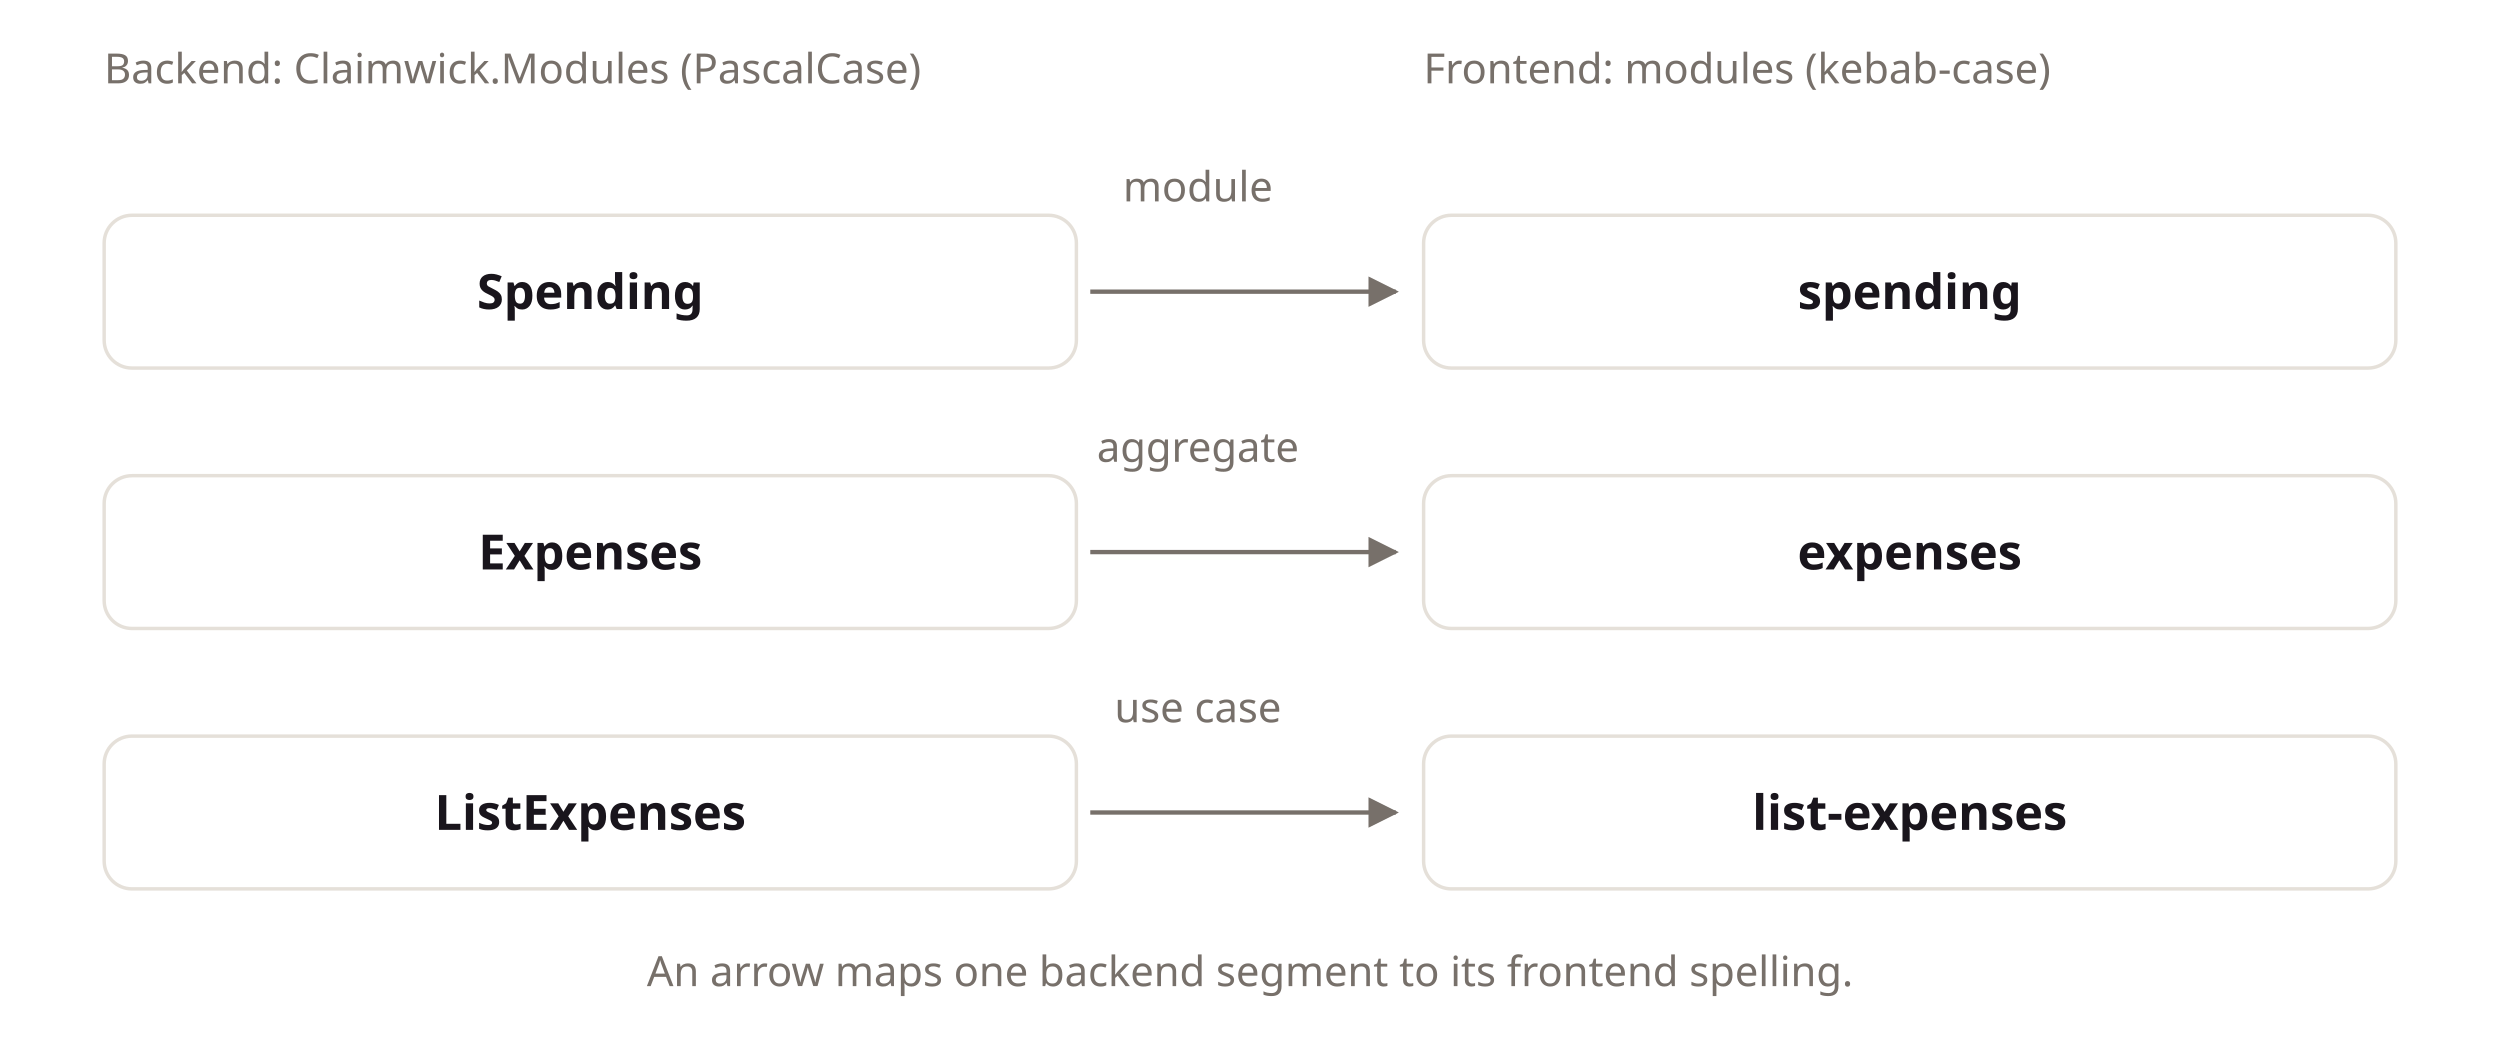
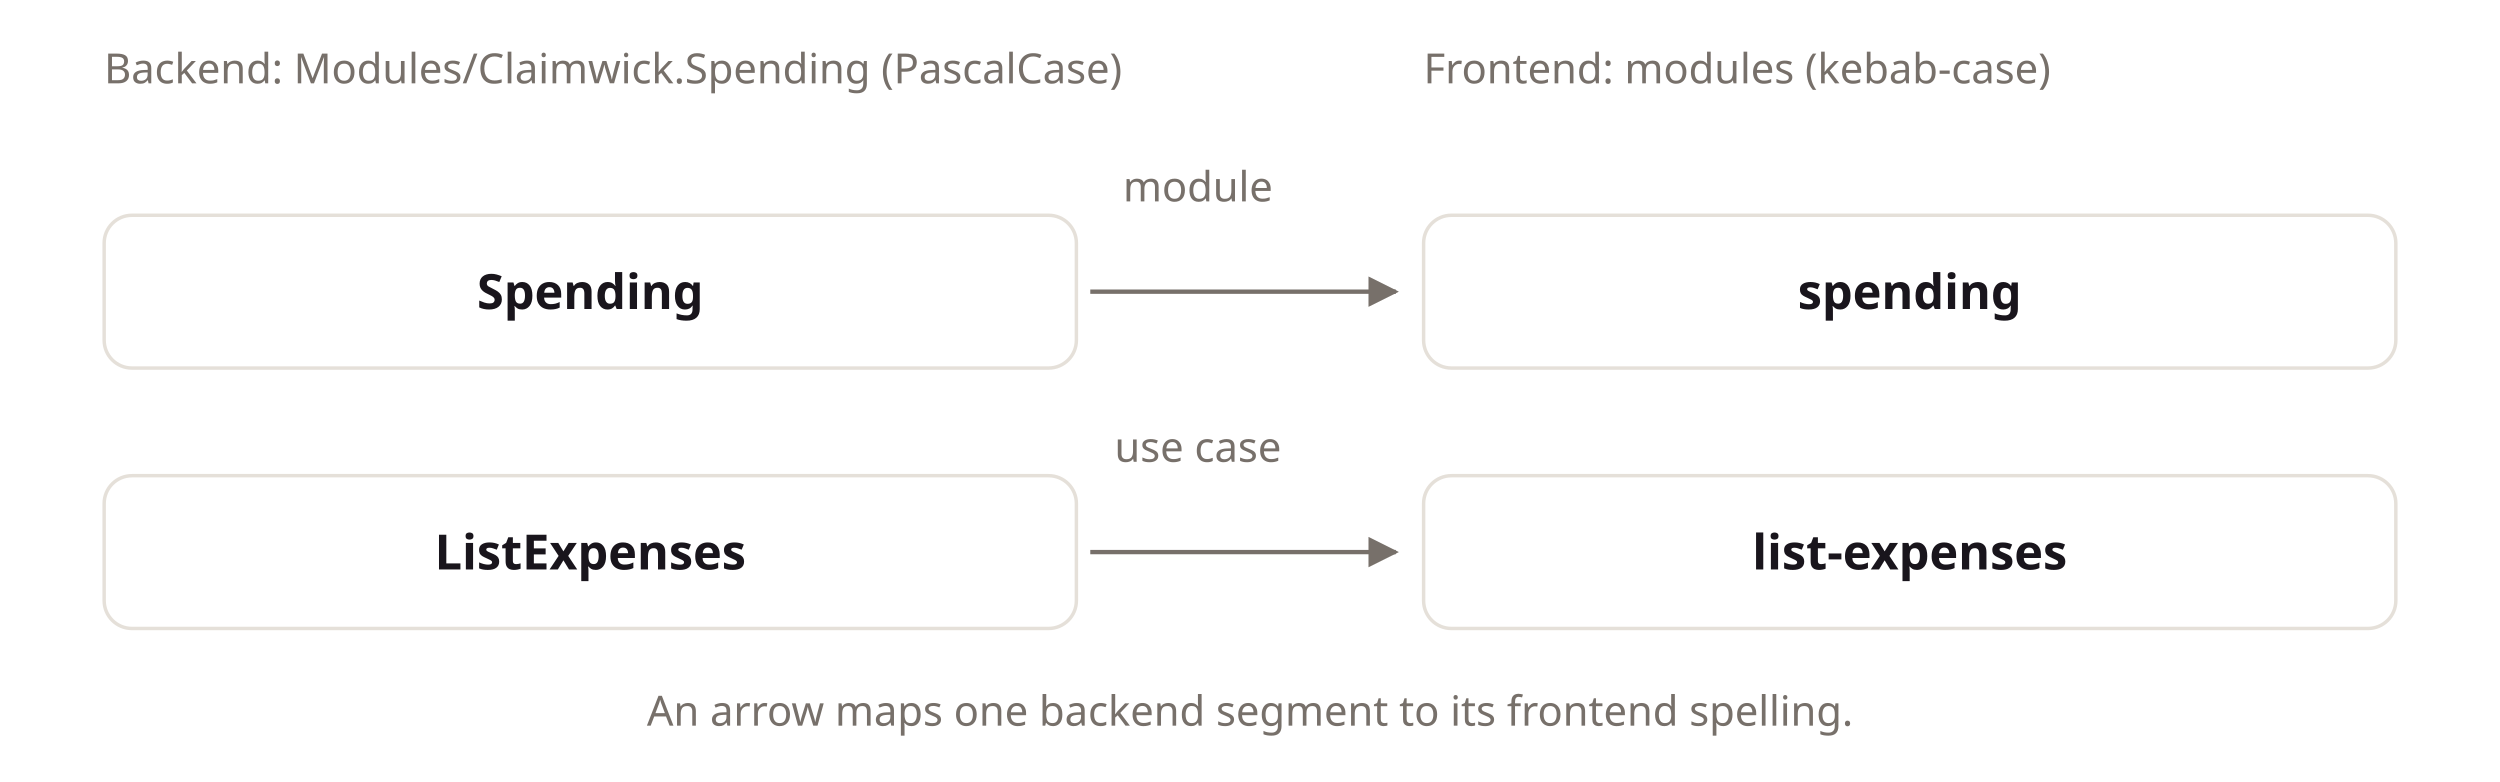
- <svg xmlns="http://www.w3.org/2000/svg" width="720" height="300" viewBox="0 0 720 300" role="img" aria-labelledby="frontend-use-case-path-title frontend-use-case-path-desc" font-family="Geist, ui-sans-serif, system-ui, sans-serif">
+ <svg xmlns="http://www.w3.org/2000/svg" width="720" height="225" viewBox="0 0 720 225" role="img" aria-labelledby="frontend-use-case-path-title frontend-use-case-path-desc" font-family="Geist, ui-sans-serif, system-ui, sans-serif">
  <defs>
    <marker id="frontend-use-case-path-arrow" viewBox="0 0 10 10" refX="9" refY="5" markerWidth="7" markerHeight="7" orient="auto-start-reverse">
      <path d="M0 0 10 5 0 10z" style="fill: var(--muted-fg, #77706a)" />
    </marker>
  </defs>
  <g style="fill: var(--muted-fg, #77706a)" font-size="12">
-     <text x="30" y="24">Backend: Claimwick.Modules (PascalCase)</text>
+     <text x="30" y="24">Backend: Modules/Claimwick.Spending (PascalCase)</text>
    <text x="410" y="24">Frontend: modules (kebab-case)</text>
    <text x="345" y="58" text-anchor="middle">module</text>
-     <text x="345" y="133" text-anchor="middle">aggregate</text>
-     <text x="345" y="208" text-anchor="middle">use case</text>
+     <text x="345" y="133" text-anchor="middle">use case</text>
  </g>
  <g style="stroke: var(--muted-fg, #77706a); fill: none" stroke-width="1.25" marker-end="url(#frontend-use-case-path-arrow)">
    <path d="M314 84 H 402" />
    <path d="M314 159 H 402" />
-     <path d="M314 234 H 402" />
  </g>
  <g style="fill: var(--bg, #ffffff); stroke: var(--border, #e5e0d9)" stroke-width="1">
    <rect x="30" y="62" width="280" height="44" rx="8" />
    <rect x="30" y="137" width="280" height="44" rx="8" />
-     <rect x="30" y="212" width="280" height="44" rx="8" />
    <rect x="410" y="62" width="280" height="44" rx="8" />
    <rect x="410" y="137" width="280" height="44" rx="8" />
-     <rect x="410" y="212" width="280" height="44" rx="8" />
  </g>
  <g style="fill: var(--fg, #19151c)" font-size="14" font-weight="600" text-anchor="middle">
    <text x="170" y="89">Spending</text>
-     <text x="170" y="164">Expenses</text>
-     <text x="170" y="239">ListExpenses</text>
+     <text x="170" y="164">ListExpenses</text>
    <text x="550" y="89">spending</text>
-     <text x="550" y="164">expenses</text>
-     <text x="550" y="239">list-expenses</text>
+     <text x="550" y="164">list-expenses</text>
  </g>
-   <text x="360" y="284" text-anchor="middle" font-size="12" style="fill: var(--muted-fg, #77706a)">An arrow maps one backend segment to its frontend spelling.</text>
+   <text x="360" y="209" text-anchor="middle" font-size="12" style="fill: var(--muted-fg, #77706a)">An arrow maps one backend segment to its frontend spelling.</text>
</svg>
